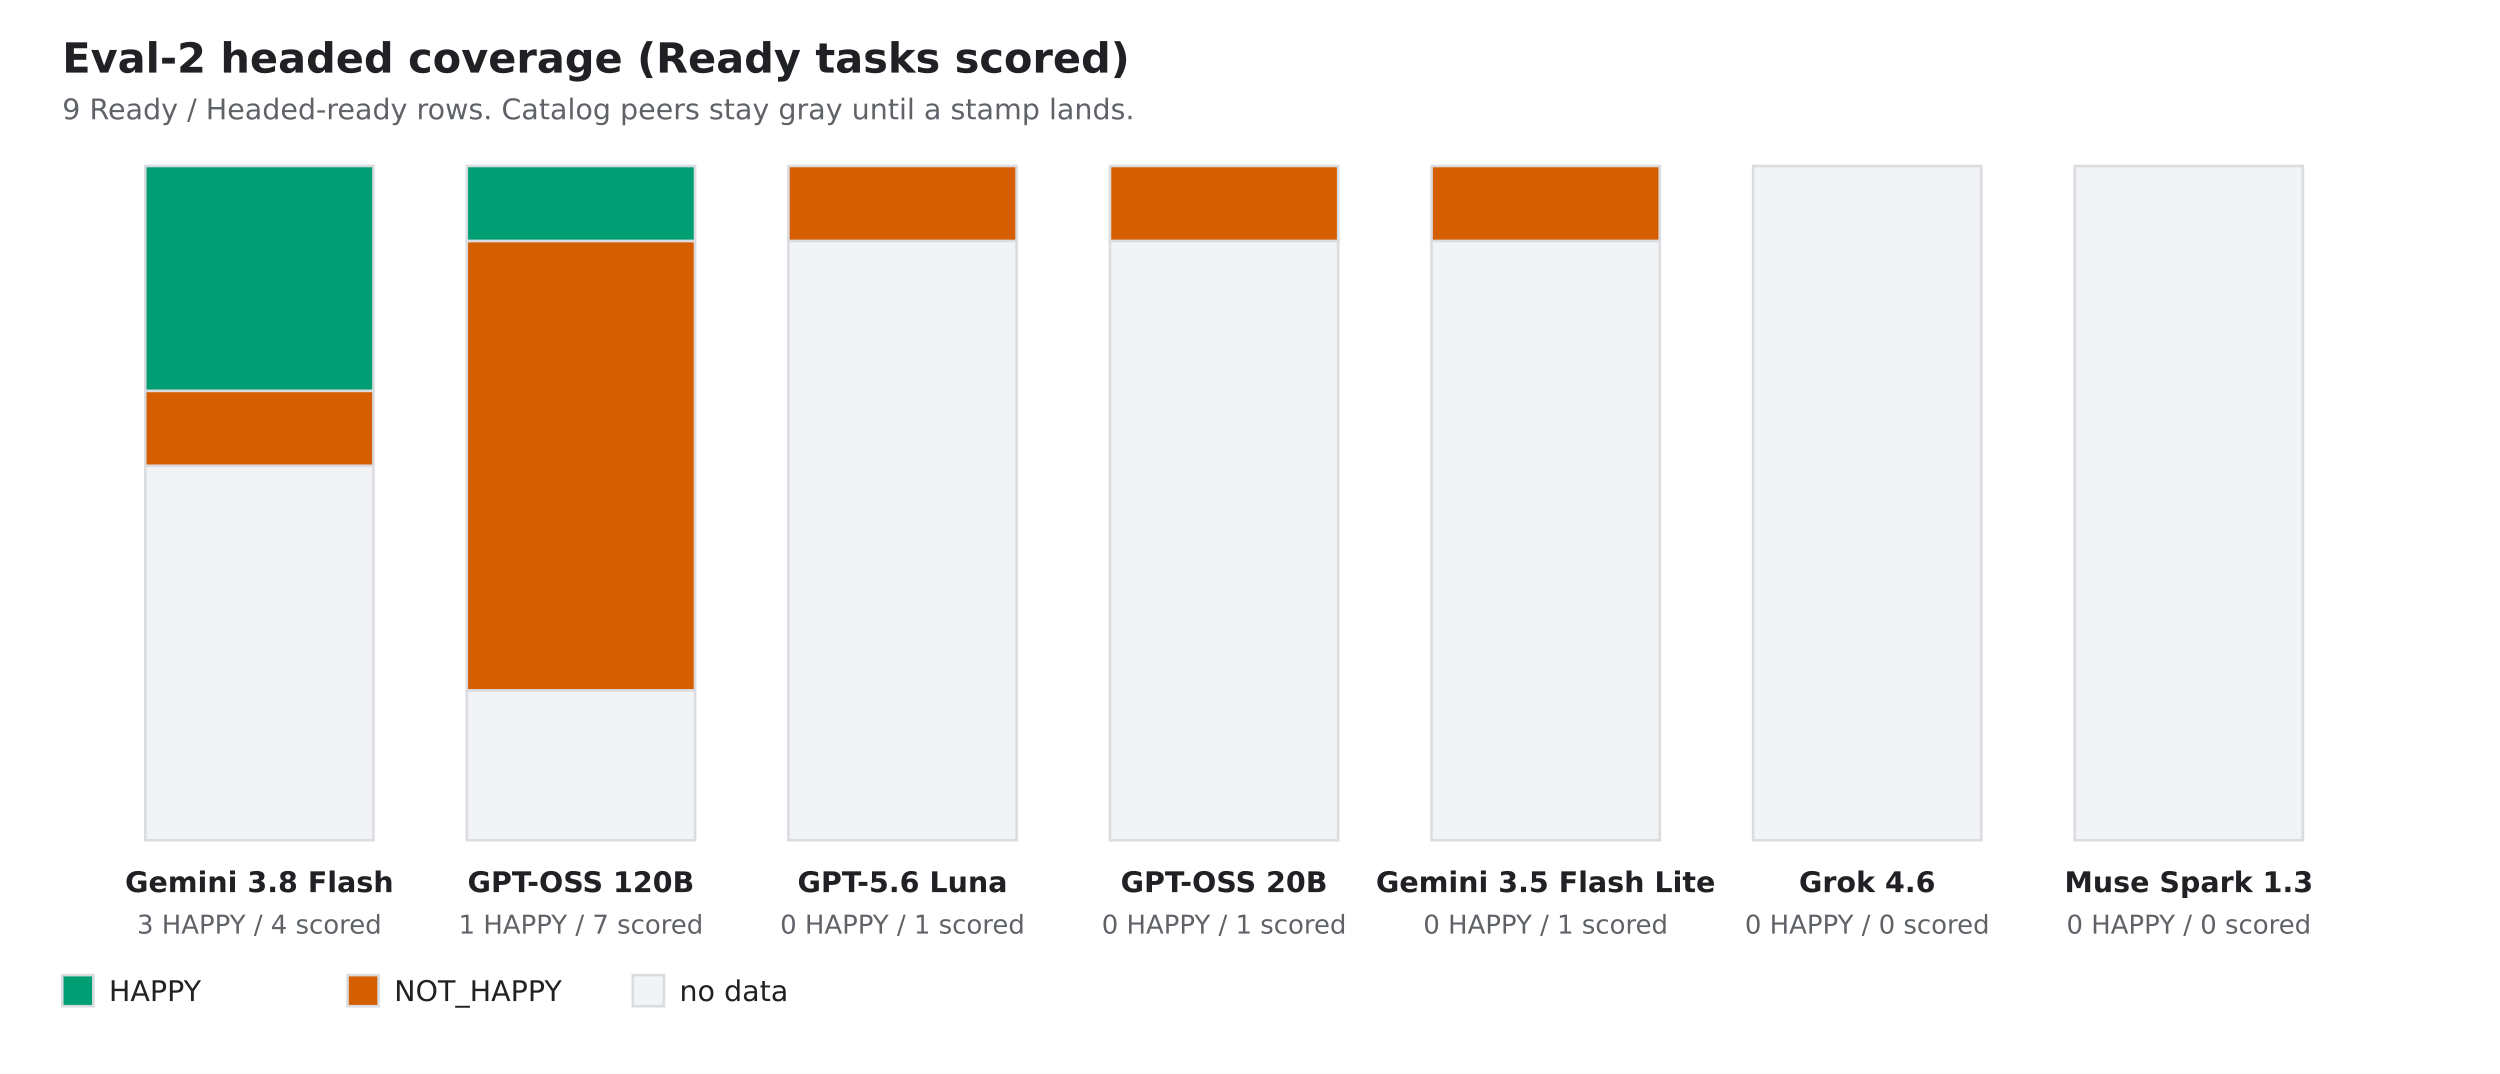
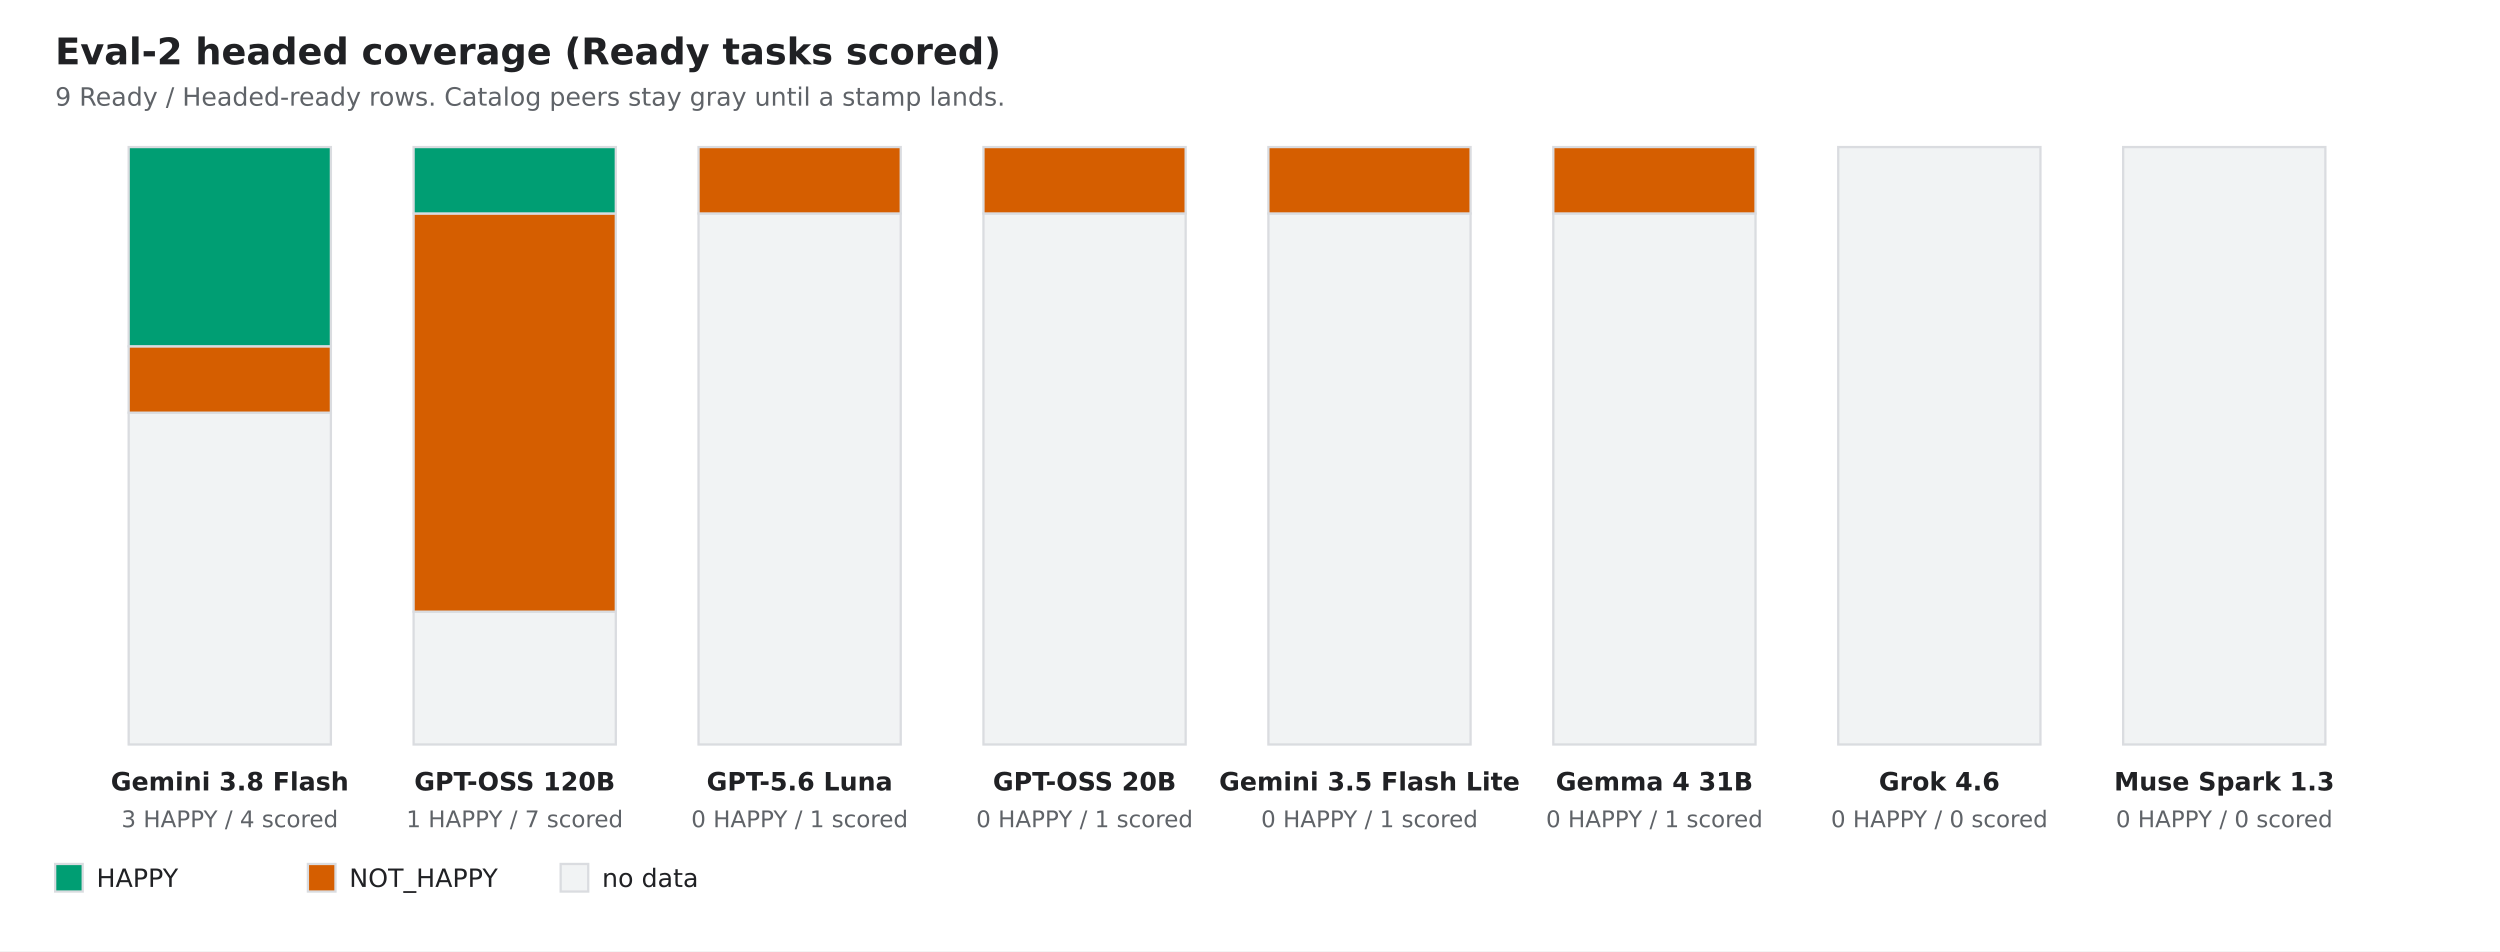
- <svg xmlns="http://www.w3.org/2000/svg" width="964" height="414" viewBox="0 0 964 414" role="img">
-   <rect width="964" height="414" fill="#ffffff" />
+ <svg xmlns="http://www.w3.org/2000/svg" width="1088" height="414" viewBox="0 0 1088 414" role="img">
+   <rect width="1088" height="414" fill="#ffffff" />
  <text x="24" y="28" font-family="DejaVu Sans, sans-serif" font-size="16" font-weight="700" fill="#202124">Eval-2 headed coverage (Ready tasks scored)</text>
  <text x="24" y="46" font-family="DejaVu Sans, sans-serif" font-size="11" fill="#5f6368">9 Ready / Headed-ready rows. Catalog peers stay gray until a stamp lands.</text>
  <rect x="56.0" y="179.6" width="88" height="144.4" fill="#F1F3F4" stroke="#dadce0" data-segment="no data" />
  <rect x="56.0" y="150.7" width="88" height="28.9" fill="#D55E00" stroke="#dadce0" data-segment="NOT_HAPPY" />
  <rect x="56.0" y="64.0" width="88" height="86.7" fill="#009E73" stroke="#dadce0" data-segment="HAPPY" />
  <text x="100.0" y="344" text-anchor="middle" font-family="DejaVu Sans, sans-serif" font-size="11" font-weight="700" fill="#202124">Gemini 3.8 Flash</text>
  <text x="100.0" y="360" text-anchor="middle" font-family="DejaVu Sans, sans-serif" font-size="10" fill="#5f6368">3 HAPPY / 4 scored</text>
  <rect x="180.0" y="266.2" width="88" height="57.8" fill="#F1F3F4" stroke="#dadce0" data-segment="no data" />
  <rect x="180.0" y="92.9" width="88" height="173.3" fill="#D55E00" stroke="#dadce0" data-segment="NOT_HAPPY" />
  <rect x="180.0" y="64.0" width="88" height="28.9" fill="#009E73" stroke="#dadce0" data-segment="HAPPY" />
  <text x="224.0" y="344" text-anchor="middle" font-family="DejaVu Sans, sans-serif" font-size="11" font-weight="700" fill="#202124">GPT-OSS 120B</text>
  <text x="224.0" y="360" text-anchor="middle" font-family="DejaVu Sans, sans-serif" font-size="10" fill="#5f6368">1 HAPPY / 7 scored</text>
  <rect x="304.0" y="92.9" width="88" height="231.1" fill="#F1F3F4" stroke="#dadce0" data-segment="no data" />
  <rect x="304.0" y="64.0" width="88" height="28.9" fill="#D55E00" stroke="#dadce0" data-segment="NOT_HAPPY" />
  <text x="348.0" y="344" text-anchor="middle" font-family="DejaVu Sans, sans-serif" font-size="11" font-weight="700" fill="#202124">GPT-5.6 Luna</text>
  <text x="348.0" y="360" text-anchor="middle" font-family="DejaVu Sans, sans-serif" font-size="10" fill="#5f6368">0 HAPPY / 1 scored</text>
  <rect x="428.0" y="92.9" width="88" height="231.1" fill="#F1F3F4" stroke="#dadce0" data-segment="no data" />
  <rect x="428.0" y="64.0" width="88" height="28.9" fill="#D55E00" stroke="#dadce0" data-segment="NOT_HAPPY" />
  <text x="472.0" y="344" text-anchor="middle" font-family="DejaVu Sans, sans-serif" font-size="11" font-weight="700" fill="#202124">GPT-OSS 20B</text>
  <text x="472.0" y="360" text-anchor="middle" font-family="DejaVu Sans, sans-serif" font-size="10" fill="#5f6368">0 HAPPY / 1 scored</text>
  <rect x="552.0" y="92.9" width="88" height="231.1" fill="#F1F3F4" stroke="#dadce0" data-segment="no data" />
  <rect x="552.0" y="64.0" width="88" height="28.9" fill="#D55E00" stroke="#dadce0" data-segment="NOT_HAPPY" />
  <text x="596.0" y="344" text-anchor="middle" font-family="DejaVu Sans, sans-serif" font-size="11" font-weight="700" fill="#202124">Gemini 3.5 Flash Lite</text>
  <text x="596.0" y="360" text-anchor="middle" font-family="DejaVu Sans, sans-serif" font-size="10" fill="#5f6368">0 HAPPY / 1 scored</text>
-   <rect x="676.0" y="64.0" width="88" height="260.0" fill="#F1F3F4" stroke="#dadce0" data-segment="no data" />
-   <text x="720.0" y="344" text-anchor="middle" font-family="DejaVu Sans, sans-serif" font-size="11" font-weight="700" fill="#202124">Grok 4.6</text>
-   <text x="720.0" y="360" text-anchor="middle" font-family="DejaVu Sans, sans-serif" font-size="10" fill="#5f6368">0 HAPPY / 0 scored</text>
+   <rect x="676.0" y="92.9" width="88" height="231.1" fill="#F1F3F4" stroke="#dadce0" data-segment="no data" />
+   <rect x="676.0" y="64.0" width="88" height="28.9" fill="#D55E00" stroke="#dadce0" data-segment="NOT_HAPPY" />
+   <text x="720.0" y="344" text-anchor="middle" font-family="DejaVu Sans, sans-serif" font-size="11" font-weight="700" fill="#202124">Gemma 4 31B</text>
+   <text x="720.0" y="360" text-anchor="middle" font-family="DejaVu Sans, sans-serif" font-size="10" fill="#5f6368">0 HAPPY / 1 scored</text>
  <rect x="800.0" y="64.0" width="88" height="260.0" fill="#F1F3F4" stroke="#dadce0" data-segment="no data" />
-   <text x="844.0" y="344" text-anchor="middle" font-family="DejaVu Sans, sans-serif" font-size="11" font-weight="700" fill="#202124">Muse Spark 1.3</text>
+   <text x="844.0" y="344" text-anchor="middle" font-family="DejaVu Sans, sans-serif" font-size="11" font-weight="700" fill="#202124">Grok 4.6</text>
  <text x="844.0" y="360" text-anchor="middle" font-family="DejaVu Sans, sans-serif" font-size="10" fill="#5f6368">0 HAPPY / 0 scored</text>
+   <rect x="924.0" y="64.0" width="88" height="260.0" fill="#F1F3F4" stroke="#dadce0" data-segment="no data" />
+   <text x="968.0" y="344" text-anchor="middle" font-family="DejaVu Sans, sans-serif" font-size="11" font-weight="700" fill="#202124">Muse Spark 1.3</text>
+   <text x="968.0" y="360" text-anchor="middle" font-family="DejaVu Sans, sans-serif" font-size="10" fill="#5f6368">0 HAPPY / 0 scored</text>
  <rect x="24" y="376" width="12" height="12" fill="#009E73" stroke="#dadce0" />
  <text x="42" y="386" font-family="DejaVu Sans, sans-serif" font-size="11" fill="#202124">HAPPY</text>
  <rect x="134" y="376" width="12" height="12" fill="#D55E00" stroke="#dadce0" />
  <text x="152" y="386" font-family="DejaVu Sans, sans-serif" font-size="11" fill="#202124">NOT_HAPPY</text>
  <rect x="244" y="376" width="12" height="12" fill="#F1F3F4" stroke="#dadce0" />
  <text x="262" y="386" font-family="DejaVu Sans, sans-serif" font-size="11" fill="#202124">no data</text>
</svg>
